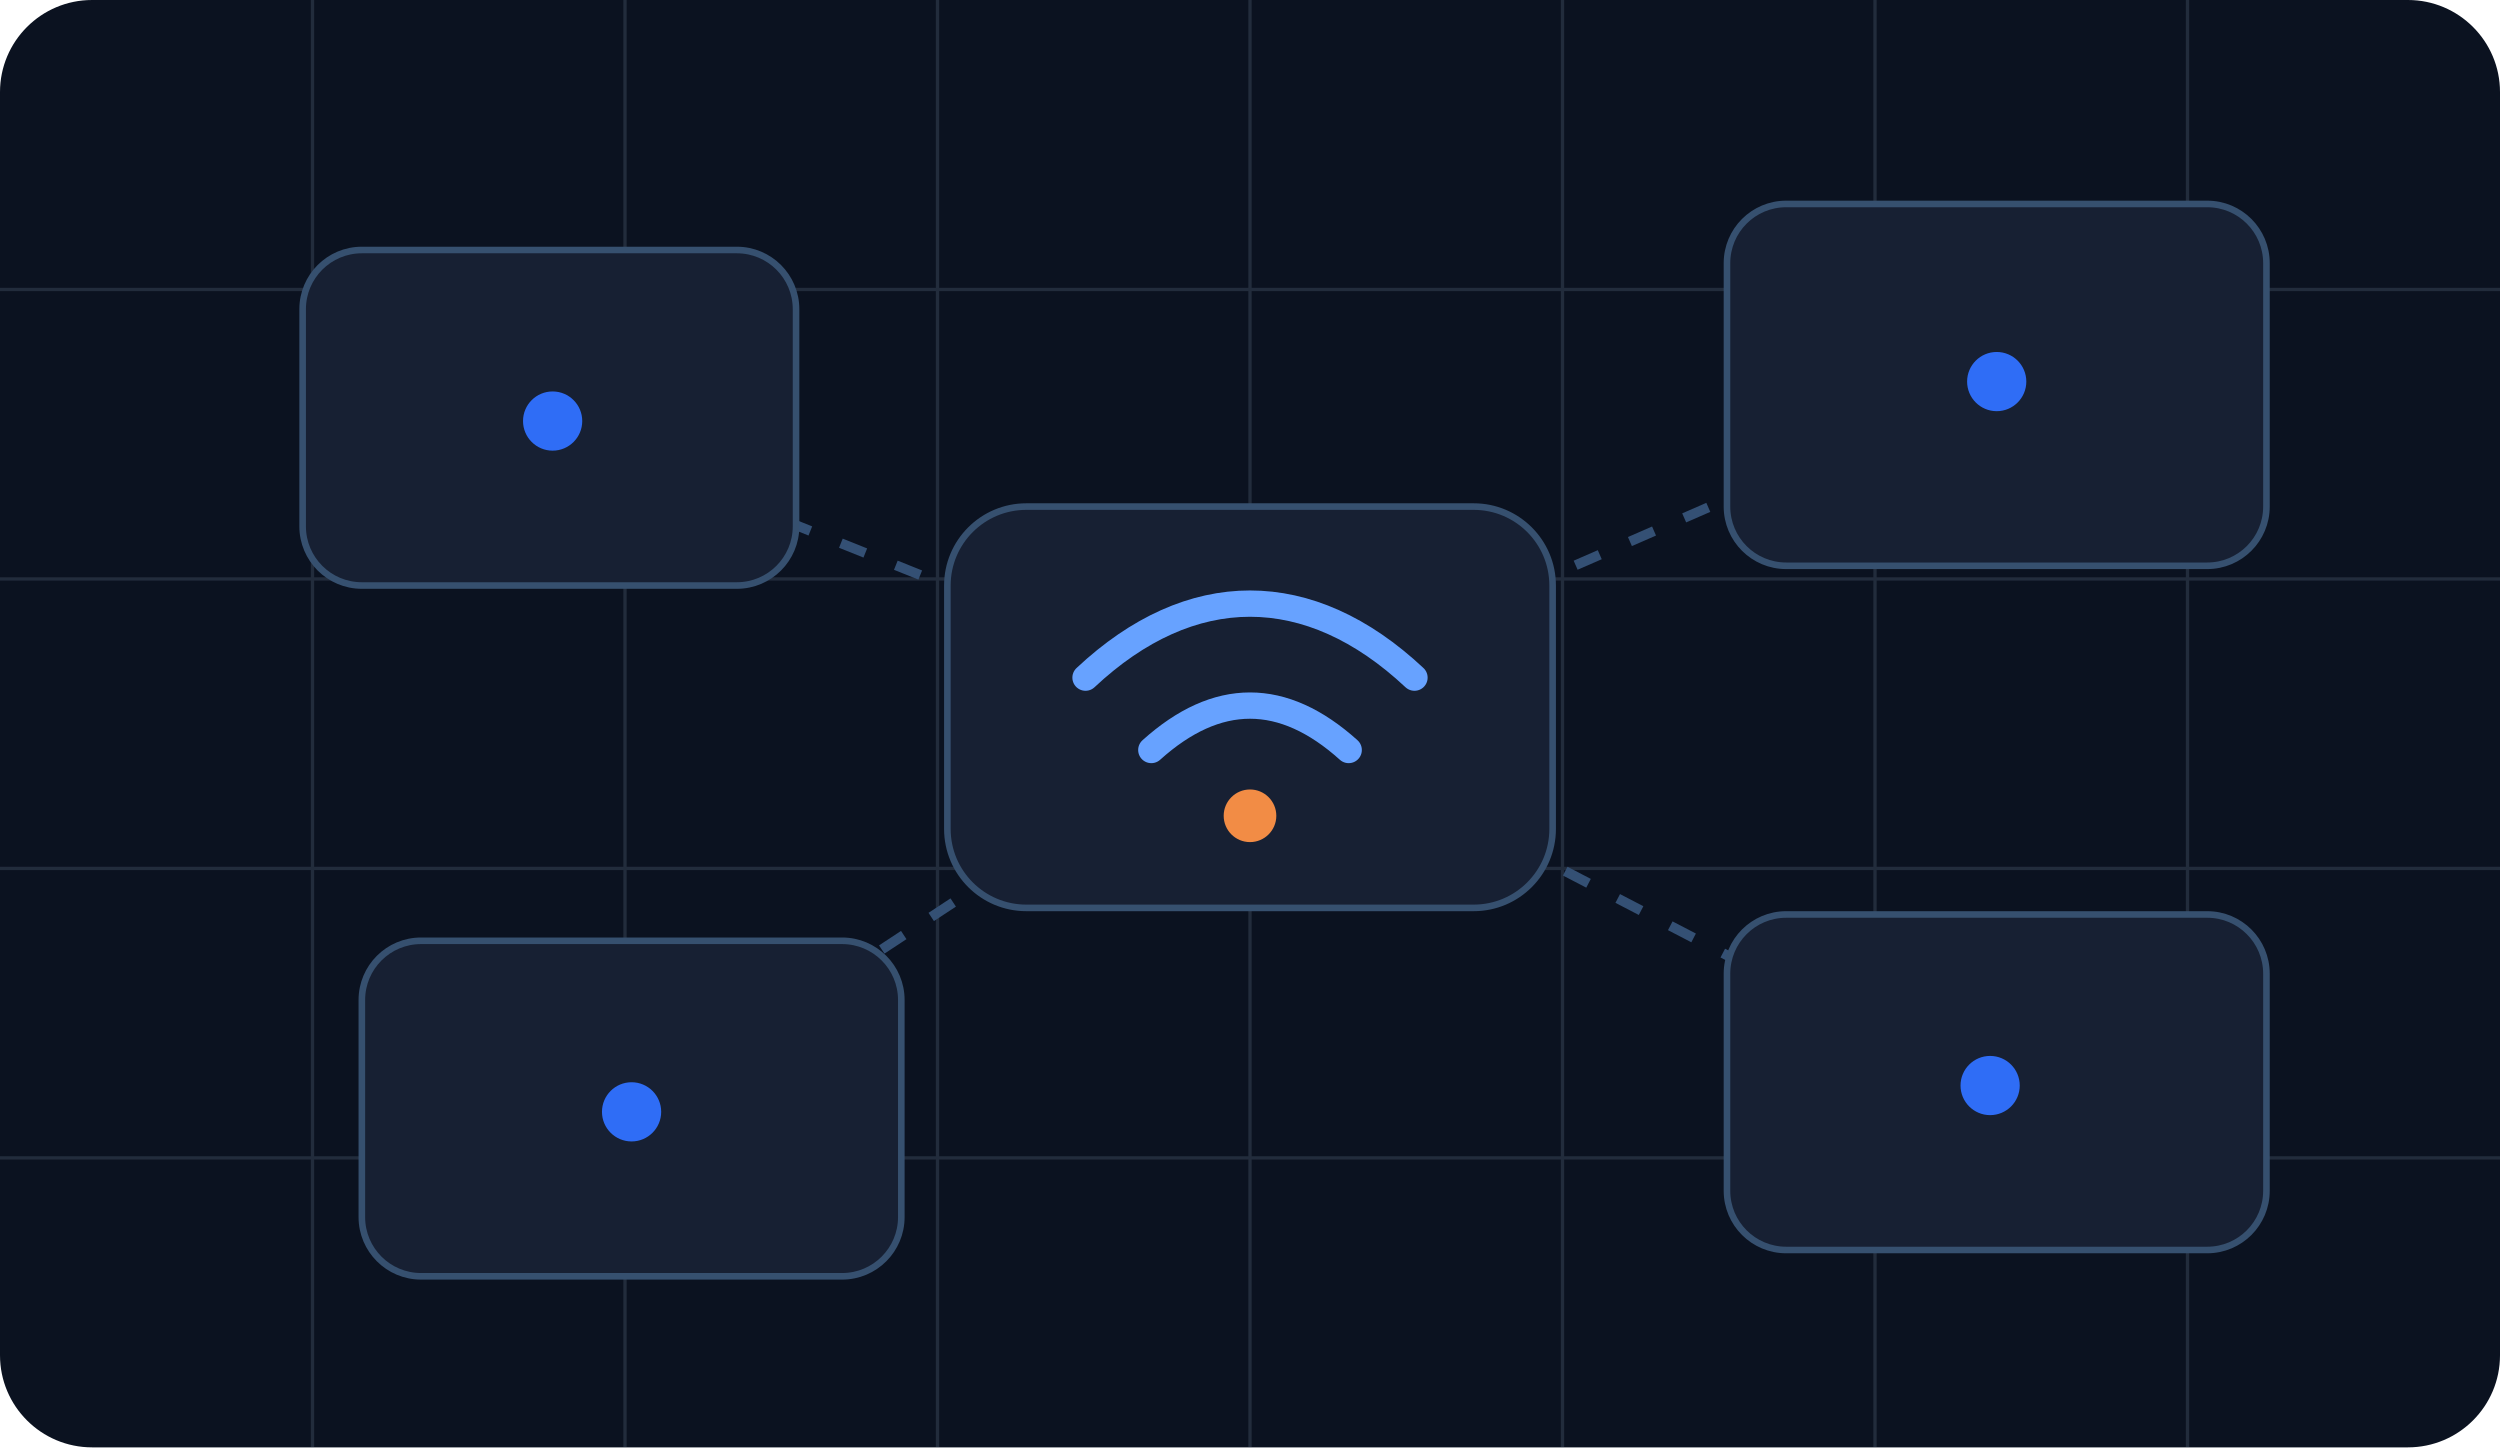
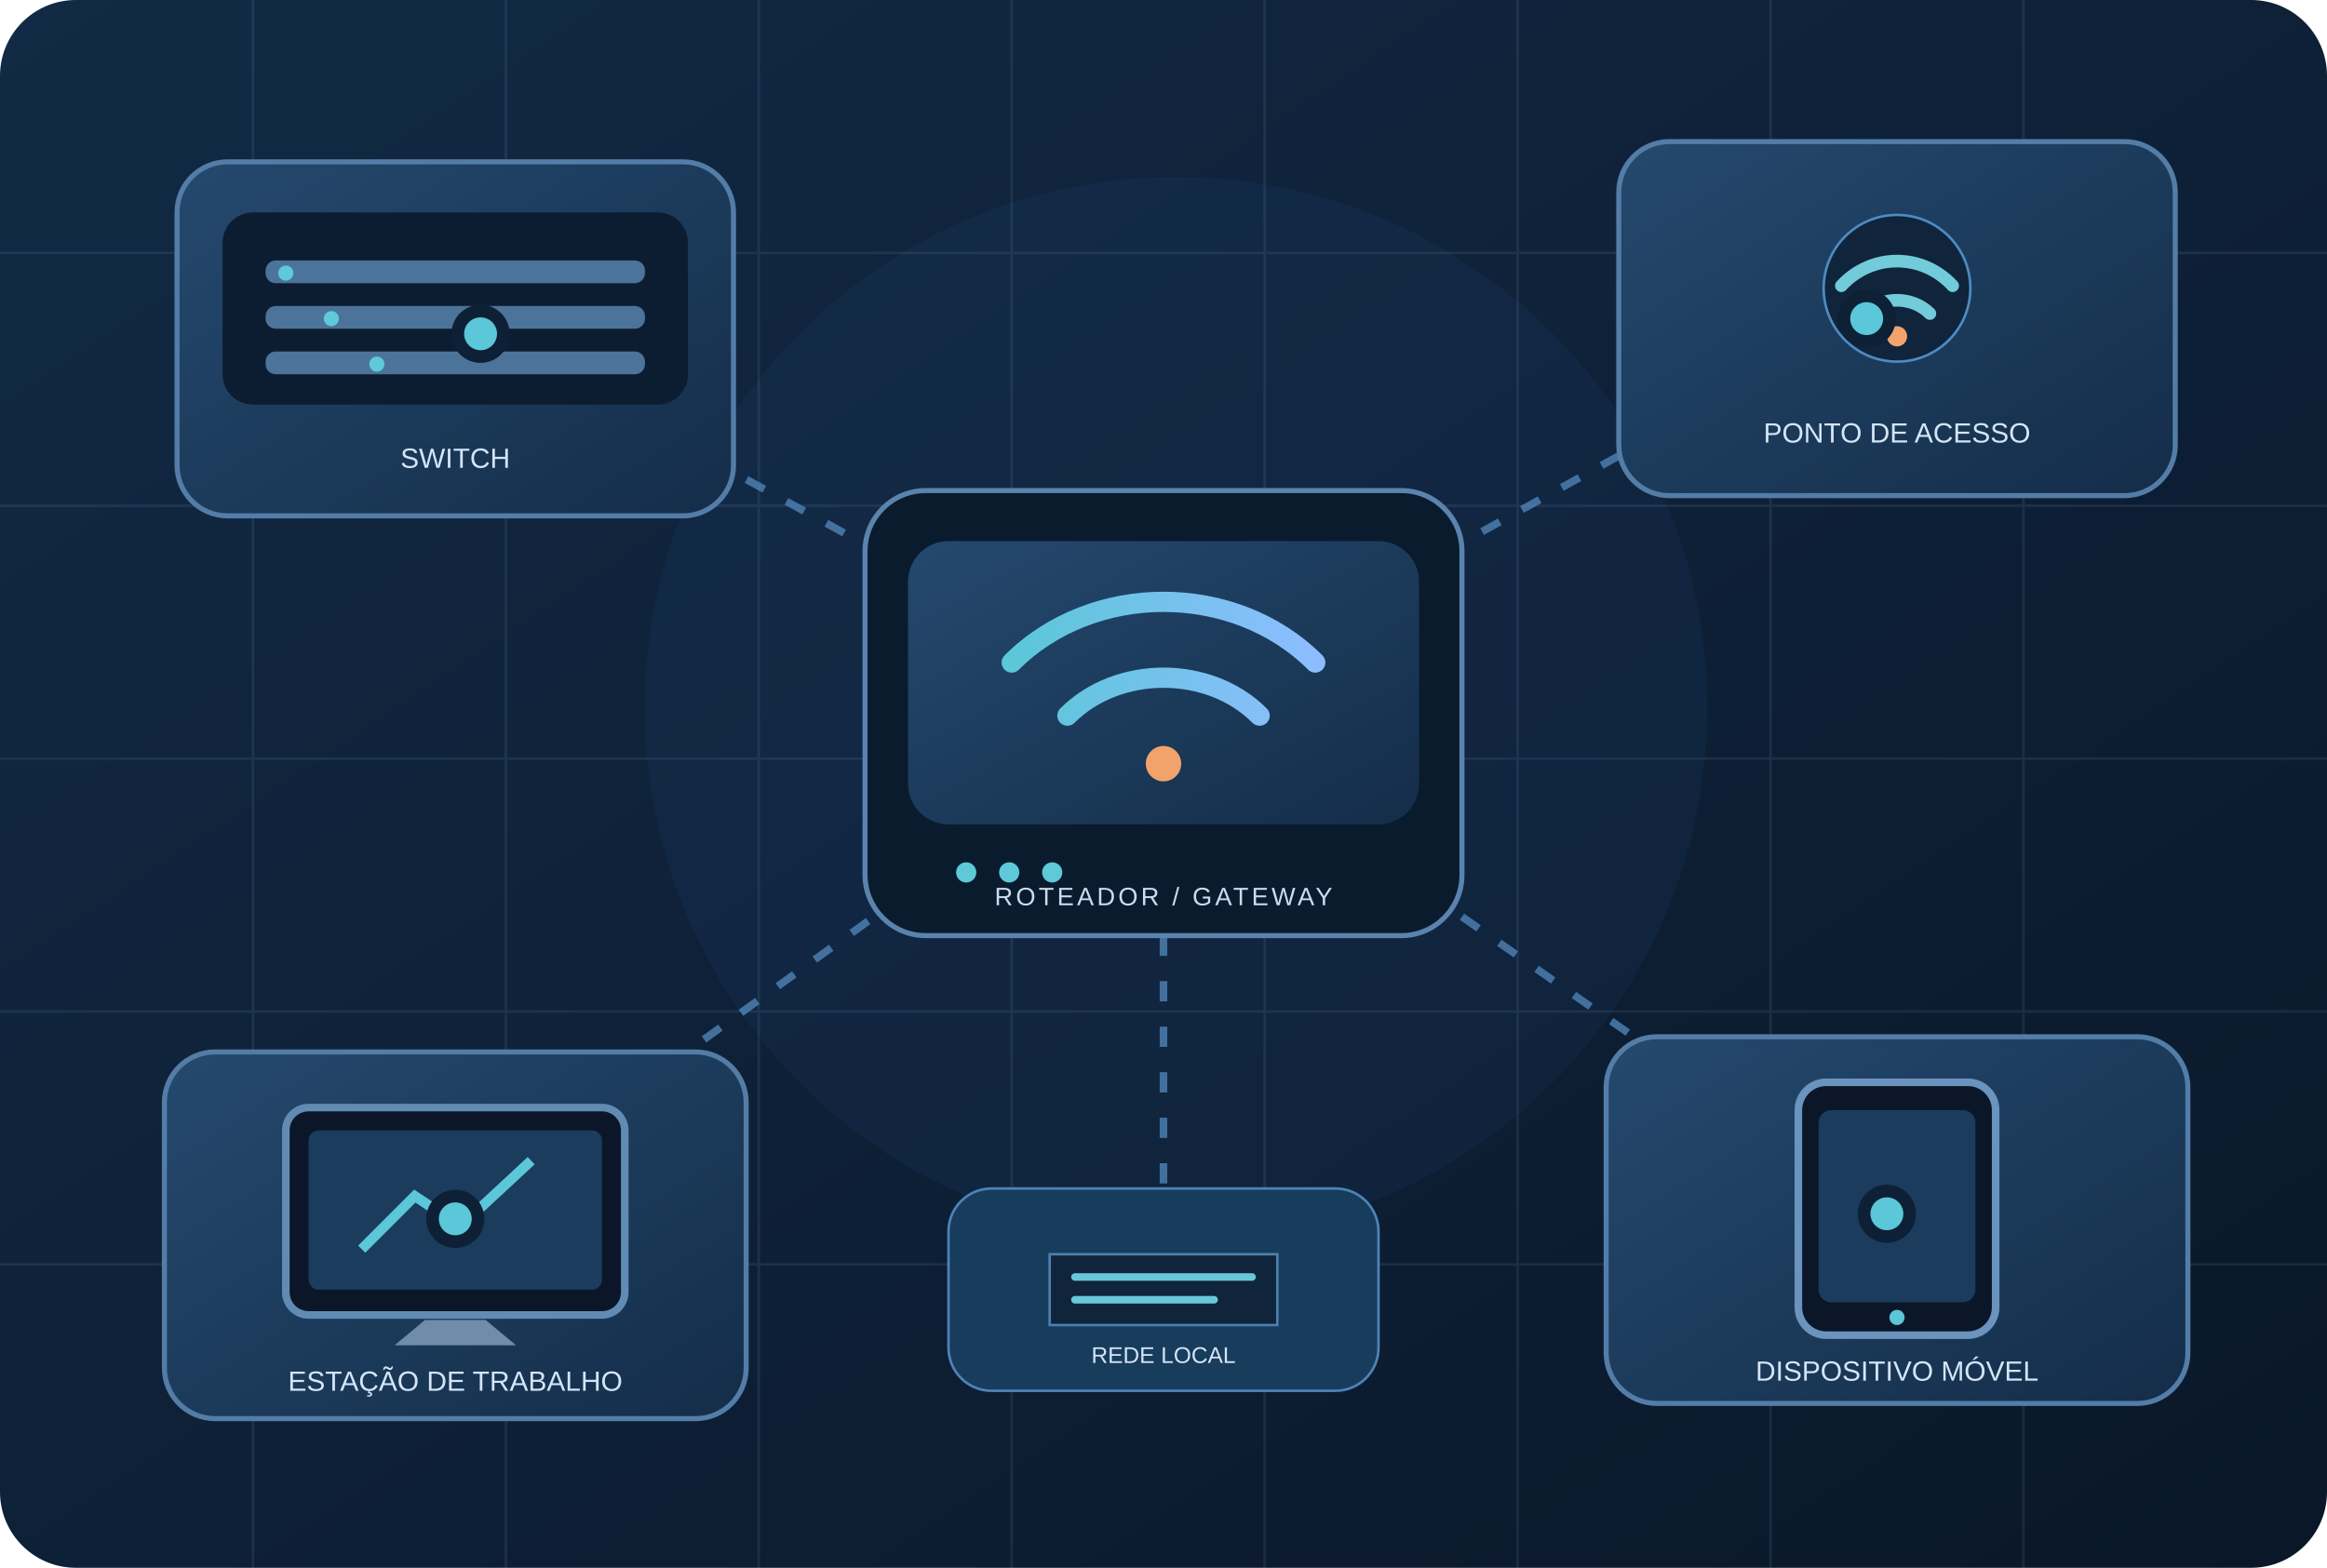
- <svg xmlns="http://www.w3.org/2000/svg" viewBox="0 0 760 440" role="img" aria-labelledby="t">
-   <rect width="760" height="440" rx="28" fill="#0B1220" />
-   <g opacity=".18" stroke="#8DA1BA">
-     <path d="M0 88h760M0 176h760M0 264h760M0 352h760" />
-     <path d="M95 0v440M190 0v440M285 0v440M380 0v440M475 0v440M570 0v440M665 0v440" />
+ <svg xmlns="http://www.w3.org/2000/svg" viewBox="0 0 920 620" role="img" aria-labelledby="title desc">
+   <defs>
+     <linearGradient id="bg" x2="1" y2="1">
+       <stop stop-color="#122a45" />
+       <stop offset="1" stop-color="#0a1729" />
+     </linearGradient>
+     <linearGradient id="node" x2="1" y2="1">
+       <stop stop-color="#24496e" />
+       <stop offset="1" stop-color="#142d49" />
+     </linearGradient>
+     <linearGradient id="signal">
+       <stop stop-color="#5bc7d8" />
+       <stop offset="1" stop-color="#8dbdff" />
+     </linearGradient>
+   </defs>
+   <rect width="920" height="620" rx="30" fill="url(#bg)" />
+   <g opacity=".1" stroke="#a6c9ed">
+     <path d="M0 100H920M0 200H920M0 300H920M0 400H920M0 500H920" />
+     <path d="M100 0V620M200 0V620M300 0V620M400 0V620M500 0V620M600 0V620M700 0V620M800 0V620" />
  </g>
-   <path d="M380 215 168 130M380 215 607 116M380 215 605 332M380 215 190 340" stroke="#345074" stroke-width="3" stroke-dasharray="8 10" />
-   <g fill="#172033" stroke="#36506F" stroke-width="2">
-     <rect x="288" y="154" width="184" height="122" rx="24" />
-     <rect x="92" y="76" width="150" height="102" rx="18" />
-     <rect x="525" y="62" width="164" height="110" rx="18" />
-     <rect x="525" y="278" width="164" height="102" rx="18" />
-     <rect x="110" y="286" width="164" height="102" rx="18" />
+   <circle cx="465" cy="280" r="210" fill="#2d6ab1" opacity=".08" />
+   <g fill="none" stroke="#4f83b6" stroke-width="3" stroke-dasharray="8 10" opacity=".8">
+     <path d="M460 280 190 132M460 280 738 126M460 280 746 480M460 280 180 482" />
+     <path d="M460 280 460 500" />
  </g>
-   <path d="M330 206c32-30 68-30 100 0M350 228c20-18 40-18 60 0" fill="none" stroke="#67A2FF" stroke-width="8" stroke-linecap="round" />
-   <circle cx="380" cy="248" r="8" fill="#F28C45" />
-   <g fill="#2F6DF6">
-     <circle cx="168" cy="128" r="9" />
-     <circle cx="607" cy="116" r="9" />
-     <circle cx="605" cy="330" r="9" />
-     <circle cx="192" cy="338" r="9" />
+   <g transform="translate(342 194)">
+     <rect width="236" height="176" rx="24" fill="#0b1b2e" stroke="#5a83ad" stroke-width="2" />
+     <rect x="17" y="20" width="202" height="112" rx="16" fill="url(#node)" />
+     <path d="M58 68c32-32 88-32 120 0M80 89c20-20 56-20 76 0" fill="none" stroke="url(#signal)" stroke-width="8" stroke-linecap="round" />
+     <circle cx="118" cy="108" r="7" fill="#f1a36b" />
+     <g fill="#5dc9d9">
+       <circle cx="40" cy="151" r="4" />
+       <circle cx="57" cy="151" r="4" />
+       <circle cx="74" cy="151" r="4" />
+     </g>
+     <text x="118" y="164" text-anchor="middle" fill="#c9dcf1" font-family="Arial,sans-serif" font-size="10" letter-spacing="1.2">ROTEADOR / GATEWAY</text>
+   </g>
+   <g transform="translate(70 64)">
+     <rect width="220" height="140" rx="20" fill="url(#node)" stroke="#537da7" stroke-width="2" />
+     <rect x="18" y="20" width="184" height="76" rx="12" fill="#0c1d31" />
+     <rect x="35" y="39" width="150" height="9" rx="4" fill="#4c739a" />
+     <rect x="35" y="57" width="150" height="9" rx="4" fill="#4c739a" />
+     <rect x="35" y="75" width="150" height="9" rx="4" fill="#4c739a" />
+     <g fill="#5dc9d9">
+       <circle cx="43" cy="44" r="3" />
+       <circle cx="61" cy="62" r="3" />
+       <circle cx="79" cy="80" r="3" />
+     </g>
+     <text x="110" y="121" text-anchor="middle" fill="#d4e5f7" font-family="Arial,sans-serif" font-size="11">SWITCH</text>
+   </g>
+   <g transform="translate(640 56)">
+     <rect width="220" height="140" rx="20" fill="url(#node)" stroke="#537da7" stroke-width="2" />
+     <circle cx="110" cy="58" r="29" fill="#10243b" stroke="#4d8bc2" />
+     <path d="M88 57c12-13 32-13 44 0M97 68c7-7 19-7 26 0" fill="none" stroke="#71cbd8" stroke-width="5" stroke-linecap="round" />
+     <circle cx="110" cy="77" r="4" fill="#f1a36b" />
+     <text x="110" y="119" text-anchor="middle" fill="#d4e5f7" font-family="Arial,sans-serif" font-size="11">PONTO DE ACESSO</text>
+   </g>
+   <g transform="translate(65 416)">
+     <rect width="230" height="145" rx="20" fill="url(#node)" stroke="#537da7" stroke-width="2" />
+     <rect x="48" y="22" width="134" height="82" rx="9" fill="#0b1728" stroke="#628bb3" stroke-width="3" />
+     <rect x="57" y="31" width="116" height="63" rx="4" fill="#1b3c5c" />
+     <path d="M78 78 99 57 117 69 145 43" fill="none" stroke="#5bc7d8" stroke-width="4" />
+     <path d="M103 106h24l12 10H91Z" fill="#6f8da9" />
+     <text x="115" y="134" text-anchor="middle" fill="#d4e5f7" font-family="Arial,sans-serif" font-size="11">ESTAÇÃO DE TRABALHO</text>
+   </g>
+   <g transform="translate(635 410)">
+     <rect width="230" height="145" rx="20" fill="url(#node)" stroke="#537da7" stroke-width="2" />
+     <rect x="76" y="18" width="78" height="100" rx="11" fill="#0b1728" stroke="#6a94bd" stroke-width="3" />
+     <rect x="84" y="29" width="62" height="76" rx="5" fill="#1b3c5c" />
+     <circle cx="115" cy="111" r="3" fill="#5bc7d8" />
+     <text x="115" y="136" text-anchor="middle" fill="#d4e5f7" font-family="Arial,sans-serif" font-size="11">DISPOSITIVO MÓVEL</text>
+   </g>
+   <g transform="translate(375 470)">
+     <rect width="170" height="80" rx="17" fill="#183c5c" stroke="#4e83b7" />
+     <path d="M40 26h90v28H40z" fill="#10243b" stroke="#4d80ad" />
+     <path d="M50 35h70M50 44h55" stroke="#68c8d9" stroke-width="3" stroke-linecap="round" />
+     <text x="85" y="69" text-anchor="middle" fill="#d4e5f7" font-family="Arial,sans-serif" font-size="9">REDE LOCAL</text>
+   </g>
+   <g fill="#5bc7d8" stroke="#0d2036" stroke-width="5">
+     <circle cx="190" cy="132" r="9" />
+     <circle cx="738" cy="126" r="9" />
+     <circle cx="180" cy="482" r="9" />
+     <circle cx="746" cy="480" r="9" />
  </g>
</svg>
